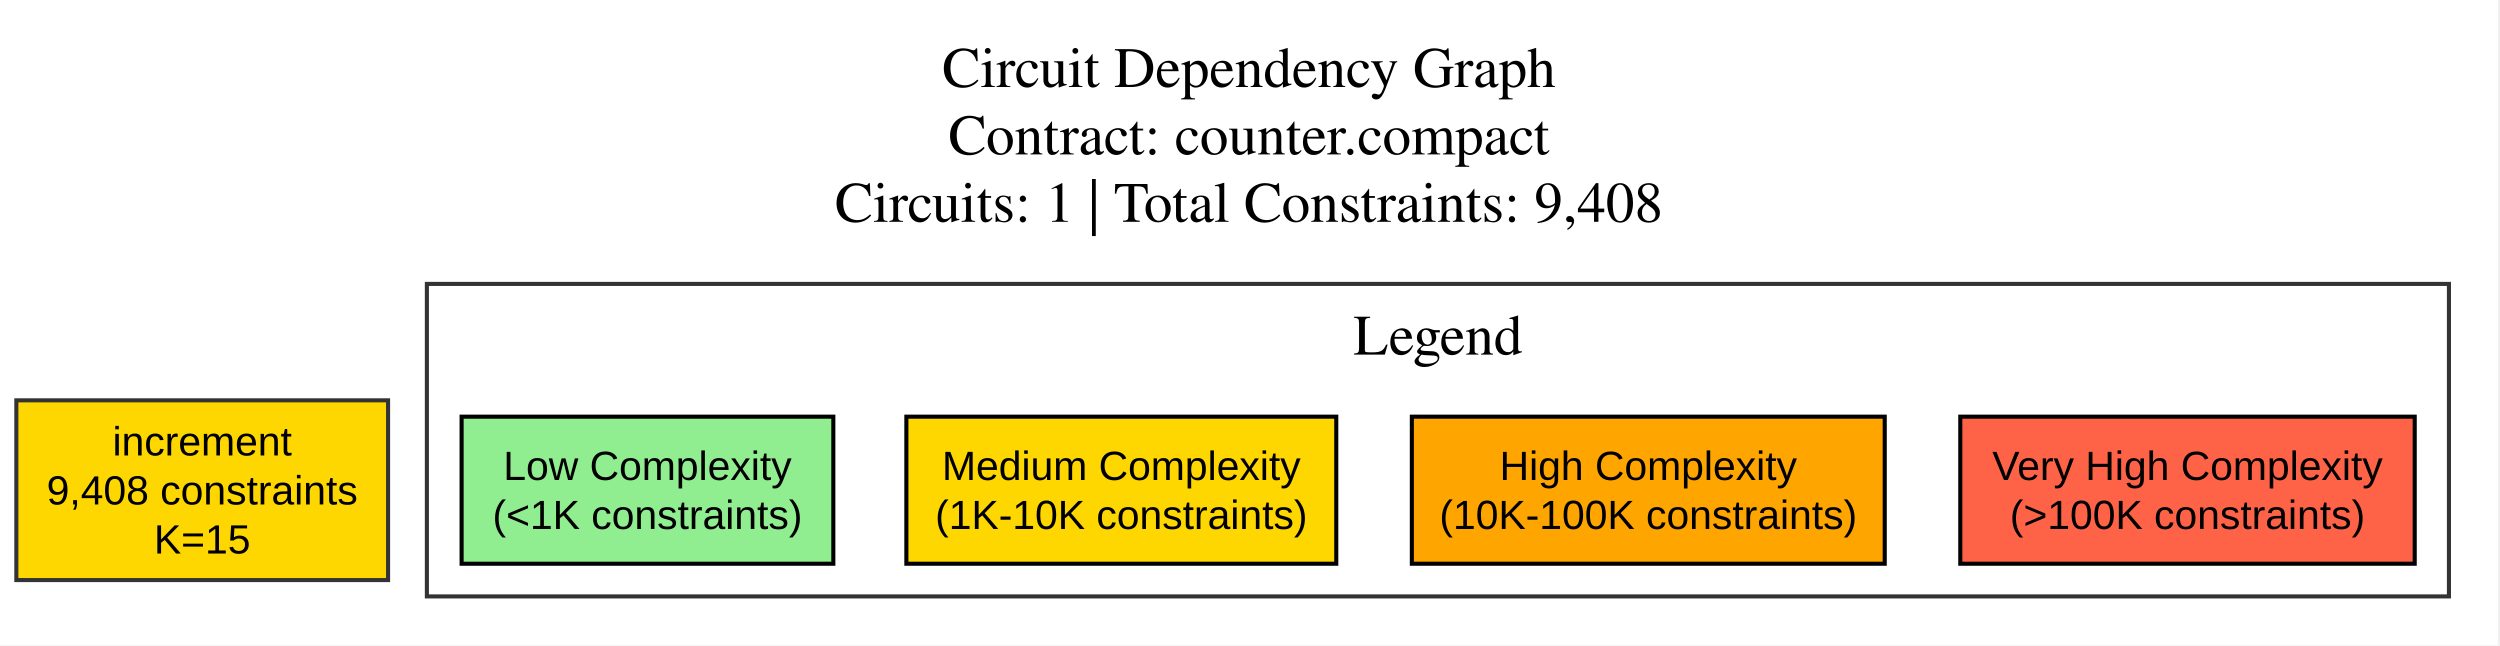
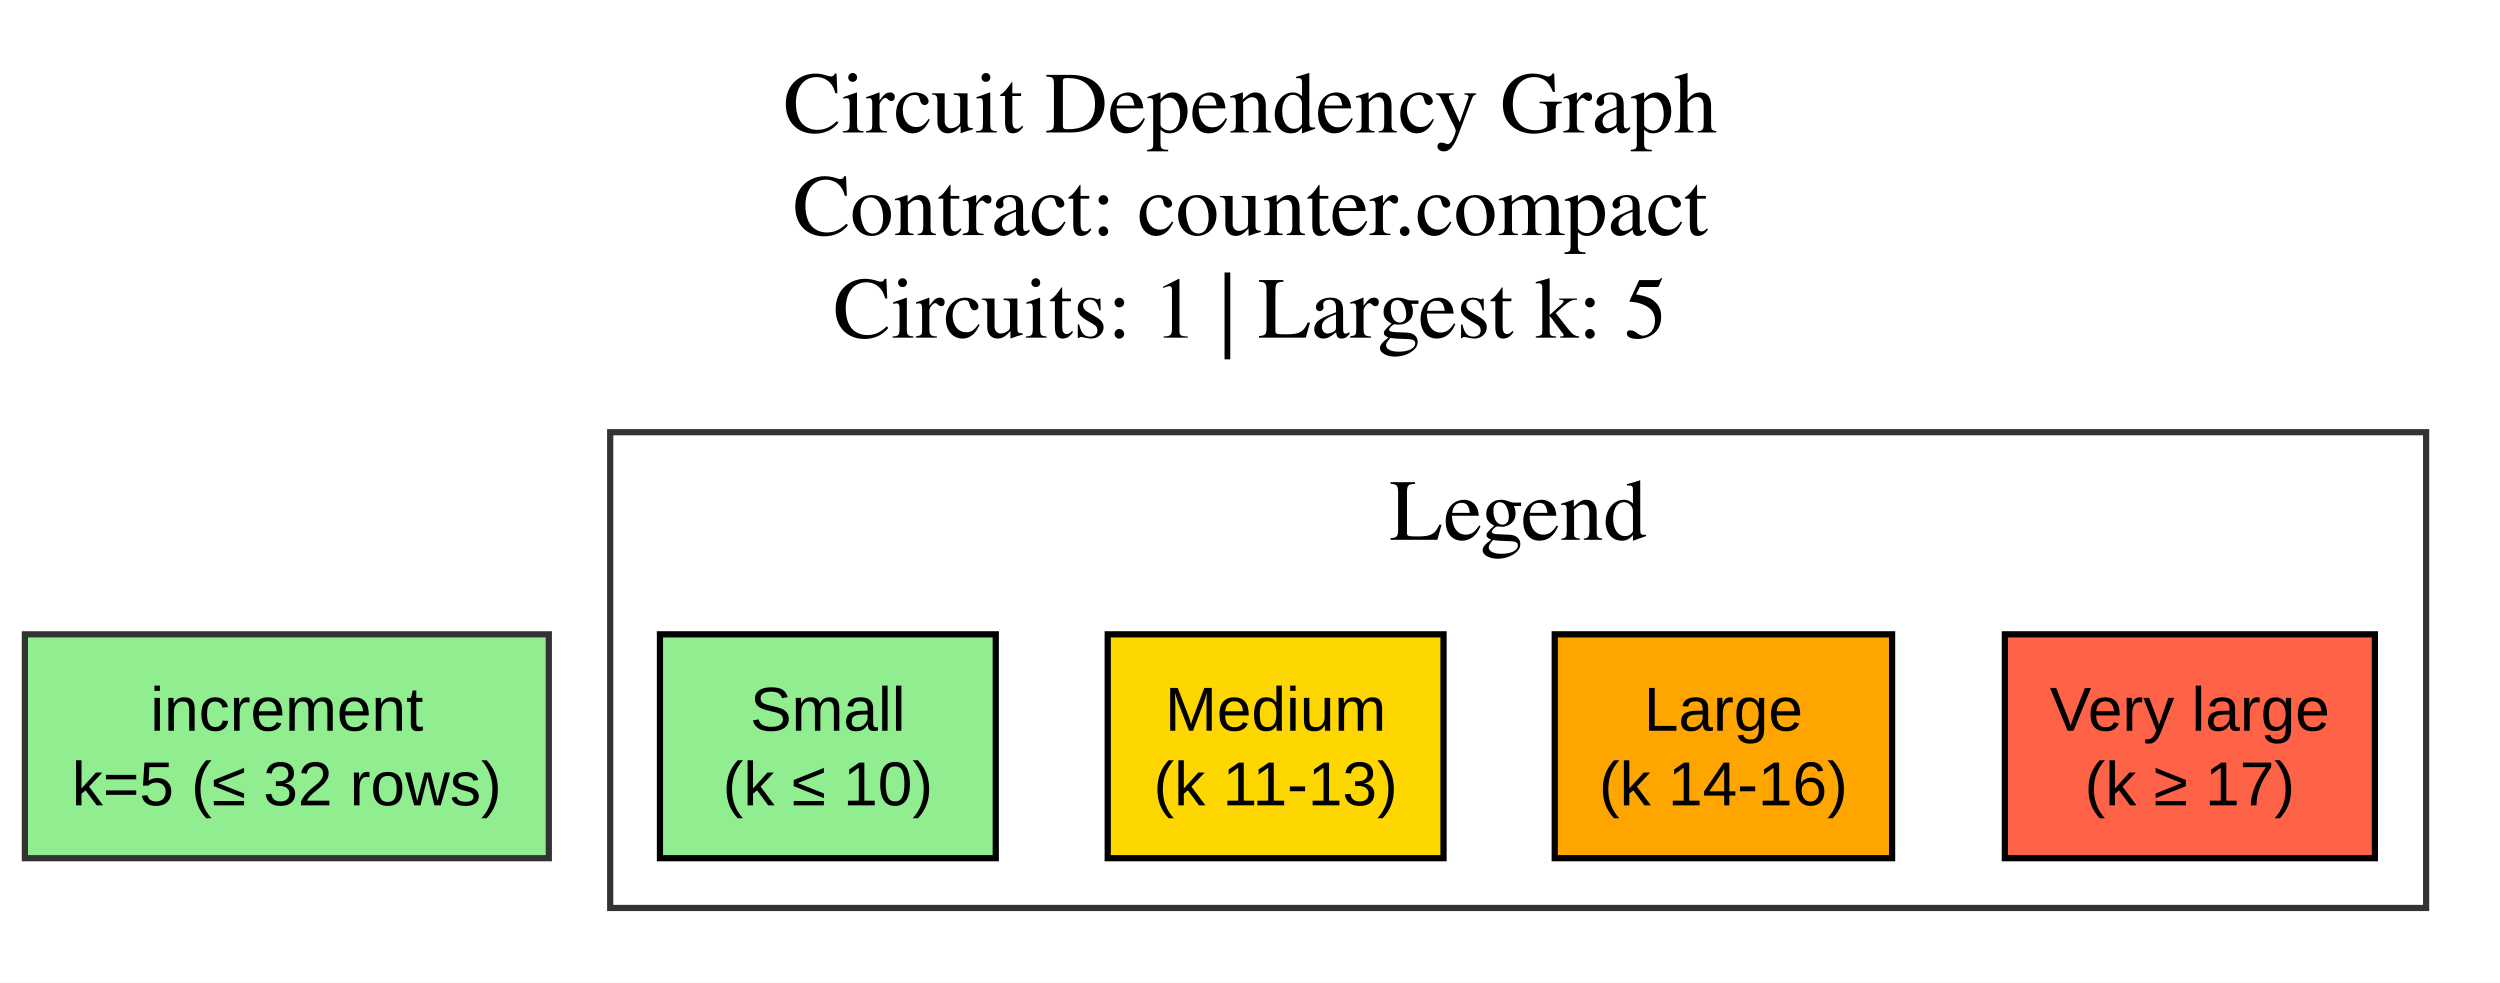
- <svg xmlns="http://www.w3.org/2000/svg" width="612pt" height="158pt" viewBox="0.00 0.00 612.00 158.00">
+ <svg xmlns="http://www.w3.org/2000/svg" width="402pt" height="158pt" viewBox="0.00 0.00 402.00 158.00">
  <g id="graph0" class="graph" transform="scale(1 1) rotate(0) translate(4 154)">
-     <polygon fill="#ffffff" stroke="none" points="-4,4 -4,-154 607.5,-154 607.5,4 -4,4" />
-     <text xml:space="preserve" text-anchor="middle" x="301.75" y="-132.7" font-family="Times,serif" font-size="14.00">Circuit Dependency Graph</text>
-     <text xml:space="preserve" text-anchor="middle" x="301.75" y="-116.2" font-family="Times,serif" font-size="14.00">Contract: counter.compact</text>
-     <text xml:space="preserve" text-anchor="middle" x="301.75" y="-99.7" font-family="Times,serif" font-size="14.00">Circuits: 1 | Total Constraints: 9,408</text>
+     <polygon fill="#ffffff" stroke="none" points="-4,4 -4,-154 398.12,-154 398.12,4 -4,4" />
+     <text xml:space="preserve" text-anchor="middle" x="197.06" y="-132.7" font-family="Times,serif" font-size="14.00" fill="#000000">Circuit Dependency Graph</text>
+     <text xml:space="preserve" text-anchor="middle" x="197.06" y="-116.2" font-family="Times,serif" font-size="14.00" fill="#000000">Contract: counter.compact</text>
+     <text xml:space="preserve" text-anchor="middle" x="197.06" y="-99.7" font-family="Times,serif" font-size="14.00" fill="#000000">Circuits: 1 | Largest k: 5</text>
    <g id="clust1" class="cluster">
-       <polygon fill="#ffffff" stroke="#333333" points="100.5,-8 100.5,-84.5 595.5,-84.5 595.5,-8 100.5,-8" />
-       <text xml:space="preserve" text-anchor="middle" x="348" y="-67.2" font-family="Times,serif" font-size="14.00">Legend</text>
+       <polygon fill="#ffffff" stroke="#333333" points="94.12,-8 94.12,-84.5 386.12,-84.5 386.12,-8 94.12,-8" />
+       <text xml:space="preserve" text-anchor="middle" x="240.12" y="-67.2" font-family="Times,serif" font-size="14.00" fill="#000000">Legend</text>
    </g>
    <g id="node1" class="node">
-       <polygon fill="#ffd700" stroke="#333333" points="91,-56 0,-56 0,-12 91,-12 91,-56" />
-       <text xml:space="preserve" text-anchor="middle" x="45.5" y="-42.5" font-family="Arial" font-size="10.00">increment</text>
-       <text xml:space="preserve" text-anchor="middle" x="45.5" y="-30.5" font-family="Arial" font-size="10.00">9,408 constraints</text>
-       <text xml:space="preserve" text-anchor="middle" x="45.5" y="-18.5" font-family="Arial" font-size="10.00">K=15</text>
+       <polygon fill="#90ee90" stroke="#333333" points="84.25,-52 0,-52 0,-16 84.25,-16 84.25,-52" />
+       <text xml:space="preserve" text-anchor="middle" x="42.12" y="-36.5" font-family="Arial" font-size="10.00" fill="#000000">increment</text>
+       <text xml:space="preserve" text-anchor="middle" x="42.12" y="-24.5" font-family="Arial" font-size="10.00" fill="#000000">k=5 (≤ 32 rows)</text>
    </g>
    <g id="node2" class="node">
-       <polygon fill="#90ee90" stroke="black" points="200,-52 109,-52 109,-16 200,-16 200,-52" />
-       <text xml:space="preserve" text-anchor="middle" x="154.5" y="-36.5" font-family="Arial" font-size="10.00">Low Complexity</text>
-       <text xml:space="preserve" text-anchor="middle" x="154.5" y="-24.5" font-family="Arial" font-size="10.00">(&lt;1K constraints)</text>
+       <polygon fill="#90ee90" stroke="black" points="156.12,-52 102.12,-52 102.12,-16 156.12,-16 156.12,-52" />
+       <text xml:space="preserve" text-anchor="middle" x="129.12" y="-36.5" font-family="Arial" font-size="10.00" fill="#000000">Small</text>
+       <text xml:space="preserve" text-anchor="middle" x="129.12" y="-24.5" font-family="Arial" font-size="10.00" fill="#000000">(k ≤ 10)</text>
    </g>
    <g id="node3" class="node">
-       <polygon fill="#ffd700" stroke="black" points="323.12,-52 217.88,-52 217.88,-16 323.12,-16 323.12,-52" />
-       <text xml:space="preserve" text-anchor="middle" x="270.5" y="-36.5" font-family="Arial" font-size="10.00">Medium Complexity</text>
-       <text xml:space="preserve" text-anchor="middle" x="270.5" y="-24.5" font-family="Arial" font-size="10.00">(1K-10K constraints)</text>
+       <polygon fill="#ffd700" stroke="black" points="228.12,-52 174.12,-52 174.12,-16 228.12,-16 228.12,-52" />
+       <text xml:space="preserve" text-anchor="middle" x="201.12" y="-36.5" font-family="Arial" font-size="10.00" fill="#000000">Medium</text>
+       <text xml:space="preserve" text-anchor="middle" x="201.12" y="-24.5" font-family="Arial" font-size="10.00" fill="#000000">(k 11-13)</text>
    </g>
    <g id="node4" class="node">
-       <polygon fill="#ffa500" stroke="black" points="457.38,-52 341.62,-52 341.62,-16 457.38,-16 457.38,-52" />
-       <text xml:space="preserve" text-anchor="middle" x="399.5" y="-36.5" font-family="Arial" font-size="10.00">High Complexity</text>
-       <text xml:space="preserve" text-anchor="middle" x="399.5" y="-24.5" font-family="Arial" font-size="10.00">(10K-100K constraints)</text>
+       <polygon fill="#ffa500" stroke="black" points="300.25,-52 246,-52 246,-16 300.25,-16 300.25,-52" />
+       <text xml:space="preserve" text-anchor="middle" x="273.12" y="-36.5" font-family="Arial" font-size="10.00" fill="#000000">Large</text>
+       <text xml:space="preserve" text-anchor="middle" x="273.12" y="-24.5" font-family="Arial" font-size="10.00" fill="#000000">(k 14-16)</text>
    </g>
    <g id="node5" class="node">
-       <polygon fill="#ff6347" stroke="black" points="587.12,-52 475.88,-52 475.88,-16 587.12,-16 587.12,-52" />
-       <text xml:space="preserve" text-anchor="middle" x="531.5" y="-36.5" font-family="Arial" font-size="10.00">Very High Complexity</text>
-       <text xml:space="preserve" text-anchor="middle" x="531.5" y="-24.5" font-family="Arial" font-size="10.00">(&gt;100K constraints)</text>
+       <polygon fill="#ff6347" stroke="black" points="377.88,-52 318.38,-52 318.38,-16 377.88,-16 377.88,-52" />
+       <text xml:space="preserve" text-anchor="middle" x="348.12" y="-36.5" font-family="Arial" font-size="10.00" fill="#000000">Very large</text>
+       <text xml:space="preserve" text-anchor="middle" x="348.12" y="-24.5" font-family="Arial" font-size="10.00" fill="#000000">(k ≥ 17)</text>
    </g>
  </g>
</svg>
